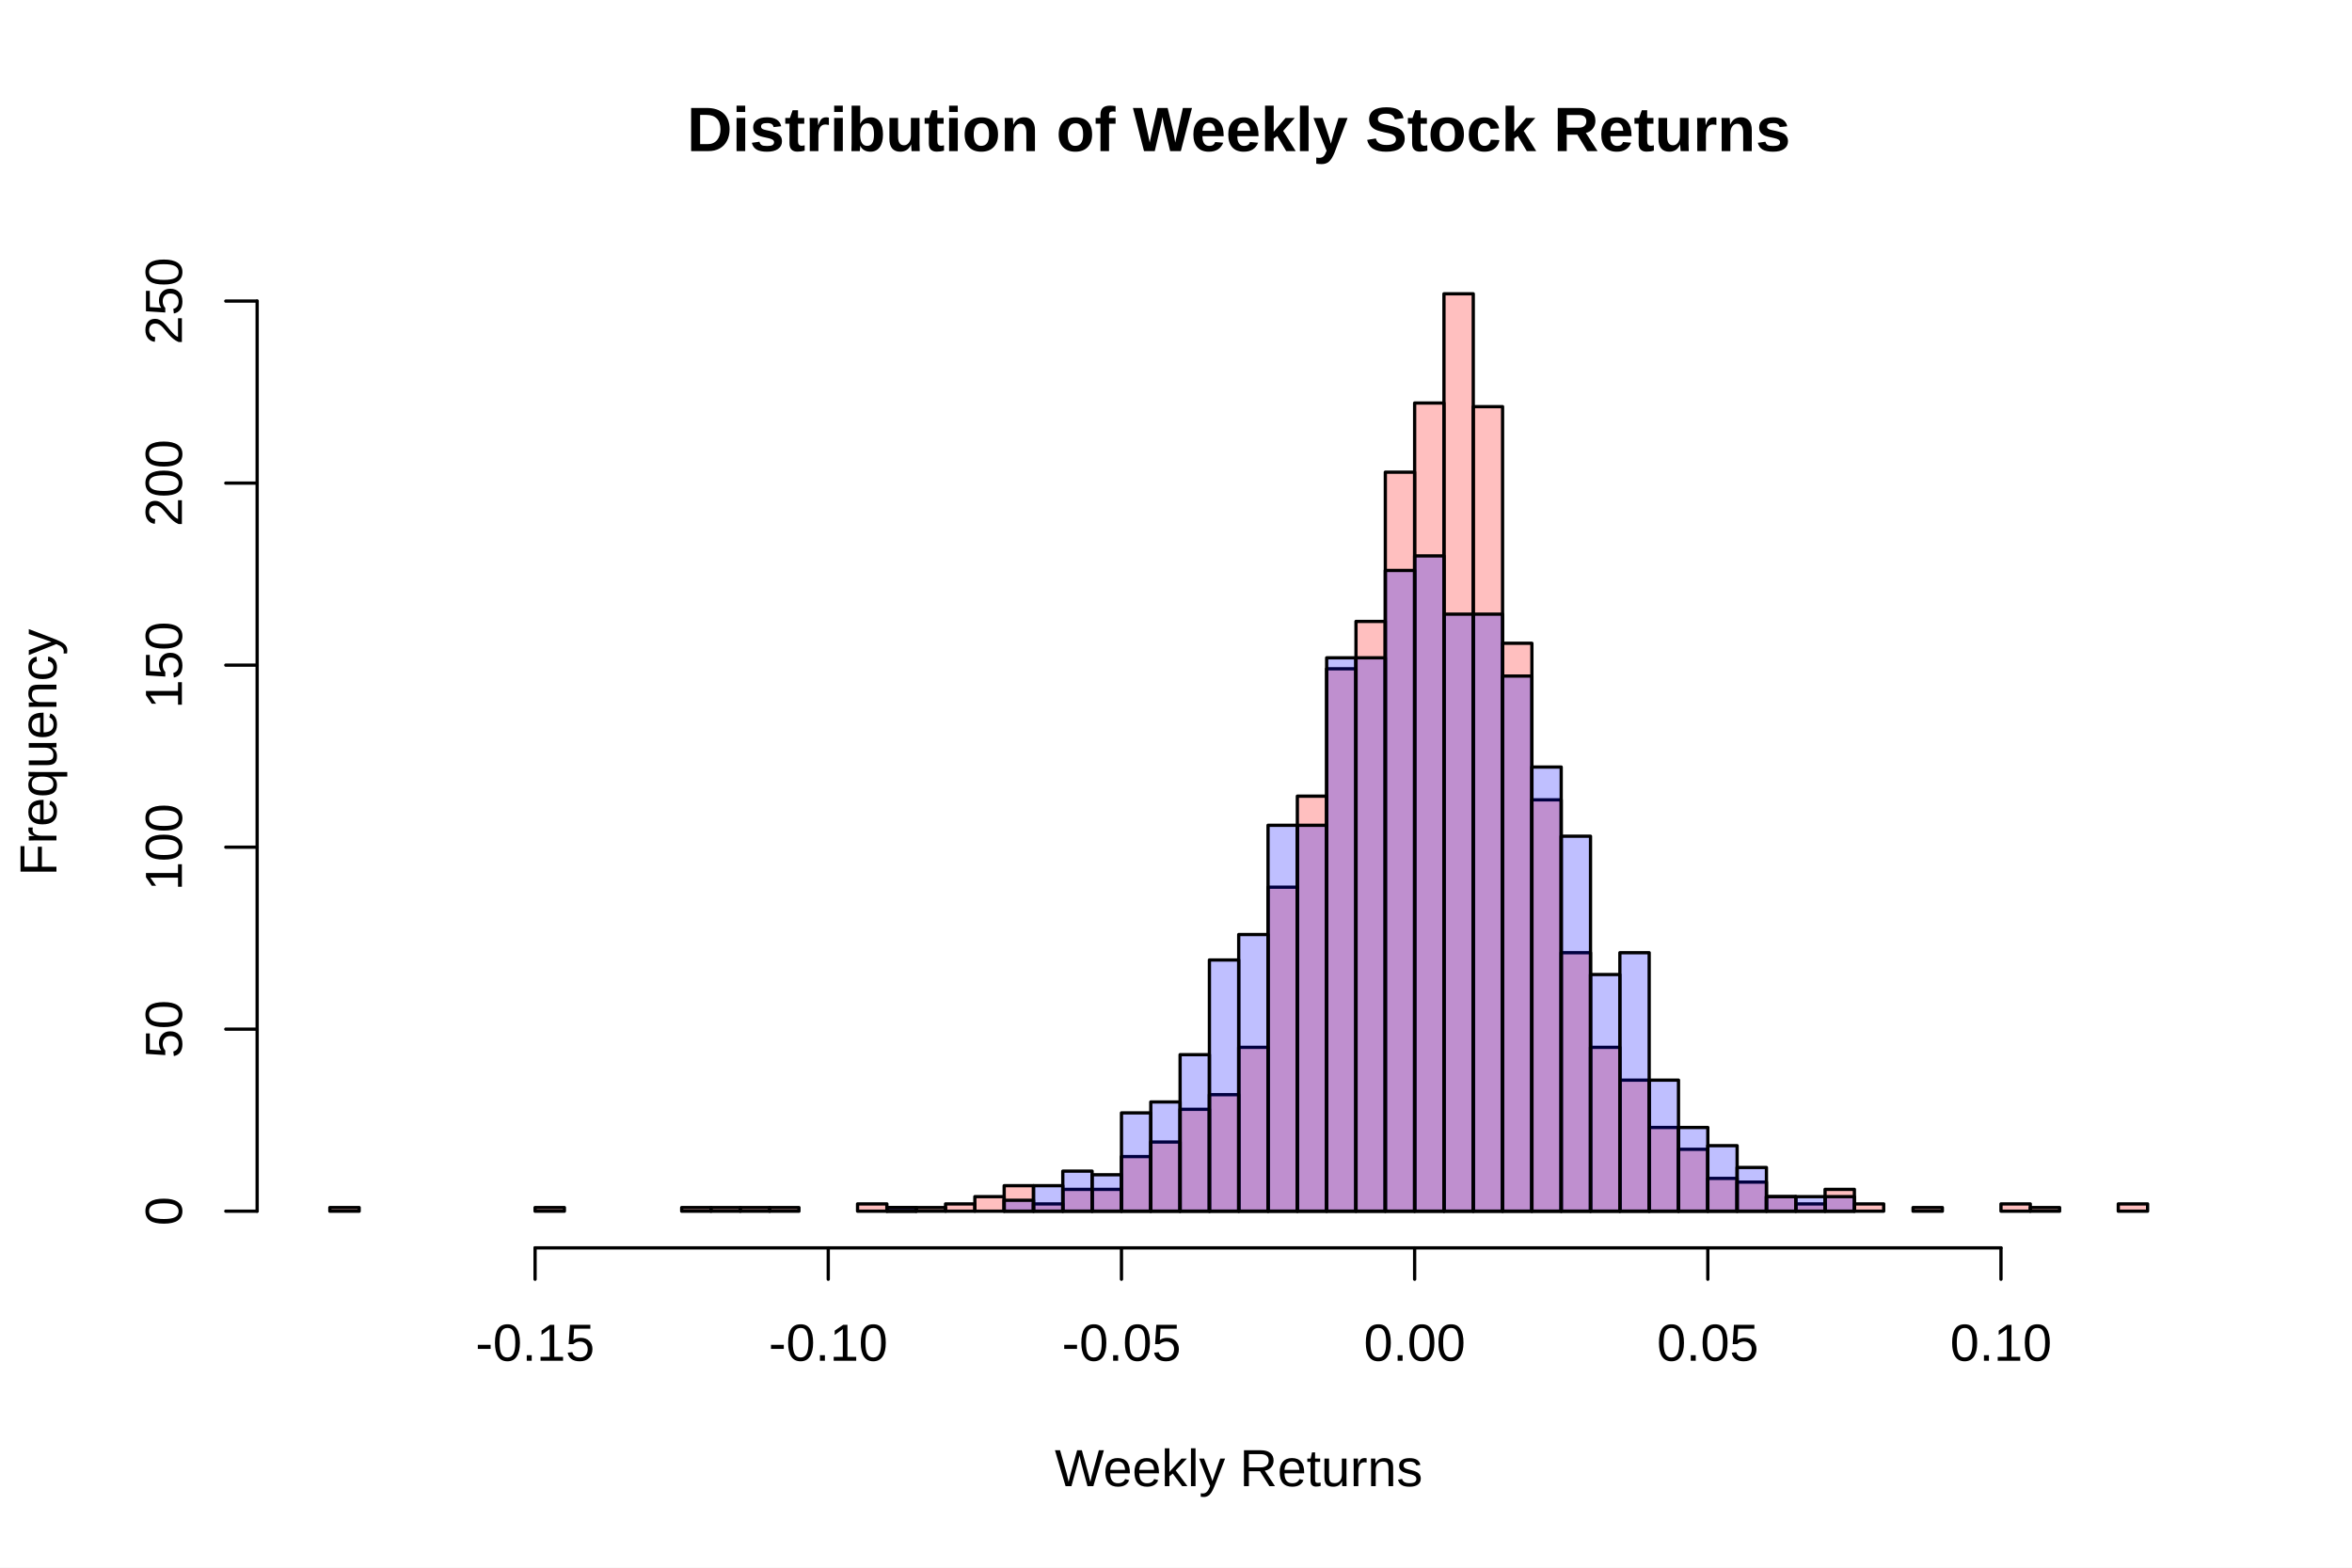
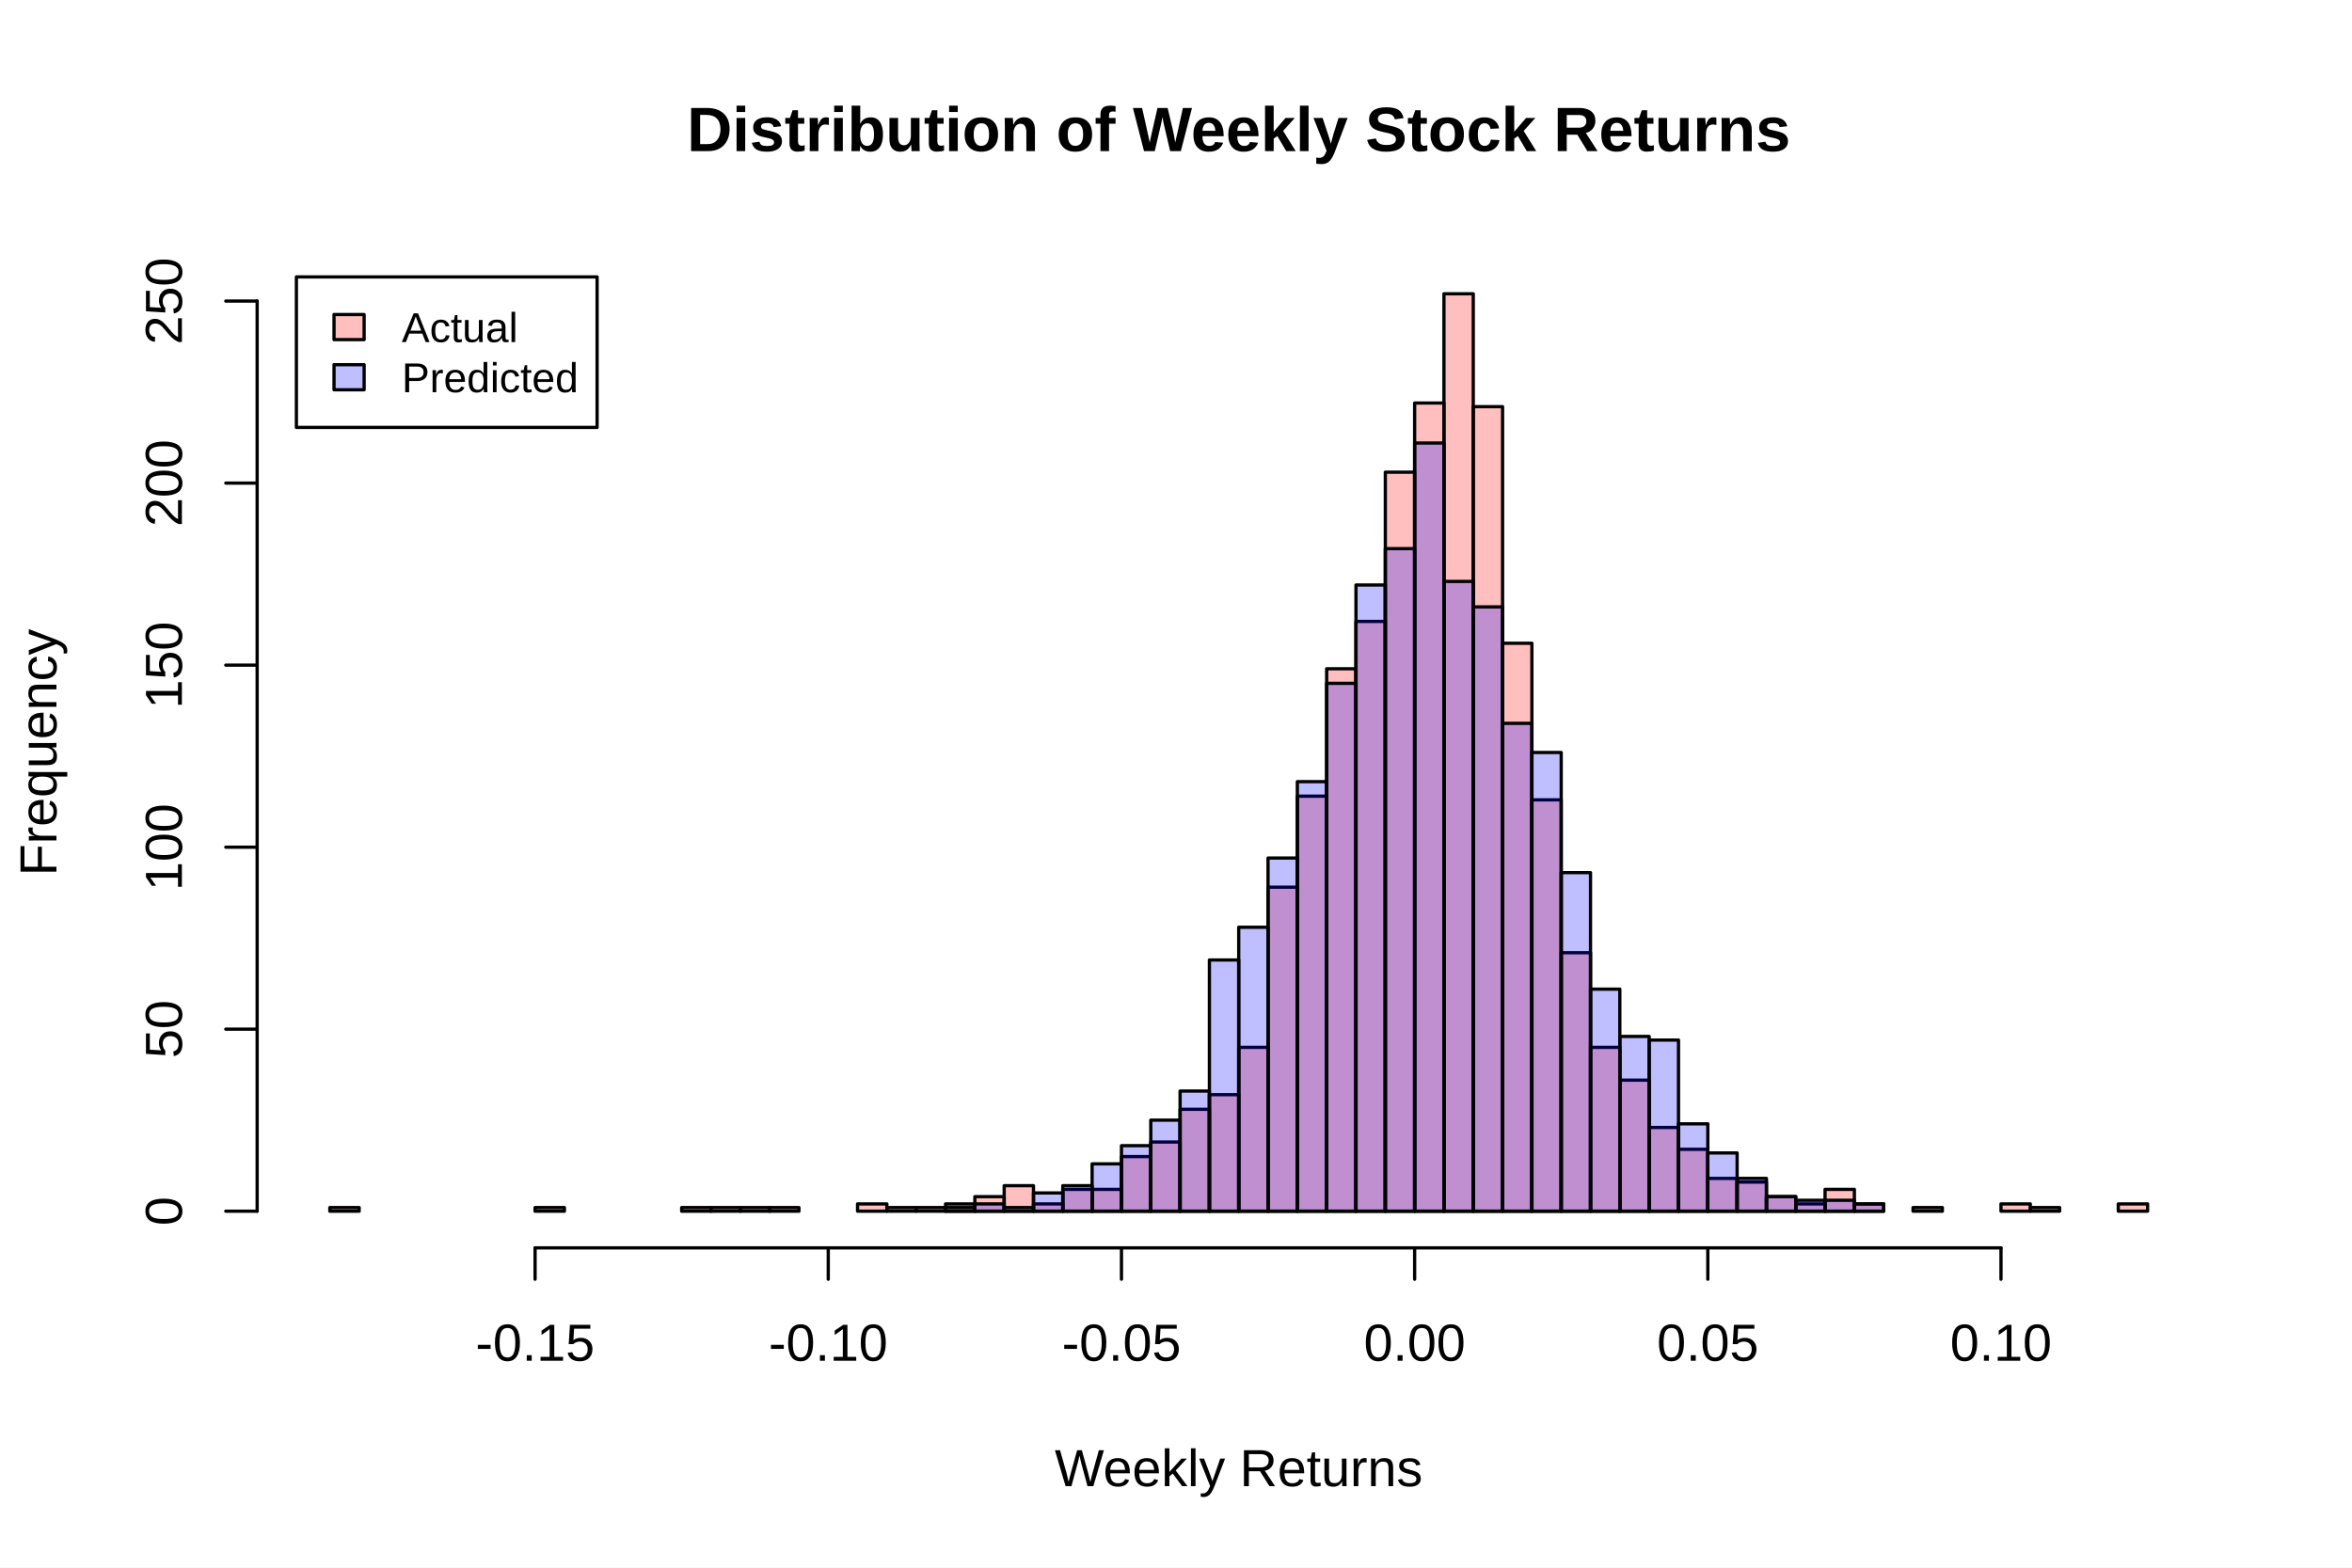
<svg xmlns="http://www.w3.org/2000/svg" class="svglite" width="540.00pt" height="360.00pt" viewBox="0 0 540.00 360.00">
  <defs>
    <style type="text/css">
    .svglite line, .svglite polyline, .svglite polygon, .svglite path, .svglite rect, .svglite circle {
      fill: none;
      stroke: #000000;
      stroke-linecap: round;
      stroke-linejoin: round;
      stroke-miterlimit: 10.00;
    }
    .svglite text {
      white-space: pre;
    }
  </style>
  </defs>
  <rect width="100%" height="100%" style="stroke: none; fill: #FFFFFF;" />
  <defs>
    <clipPath id="cpMC4wMHw1NDAuMDB8MC4wMHwzNjAuMDA=">
      <rect x="0.00" y="0.00" width="540.00" height="360.00" />
    </clipPath>
  </defs>
  <g clip-path="url(#cpMC4wMHw1NDAuMDB8MC4wMHwzNjAuMDA=)">
    <text x="284.40" y="34.70" text-anchor="middle" style="font-size: 14.40px; font-weight: bold; font-family: &quot;Arial&quot;;" textLength="253.51px" lengthAdjust="spacingAndGlyphs">Distribution of Weekly Stock Returns</text>
    <text x="284.40" y="341.28" text-anchor="middle" style="font-size: 12.00px; font-family: &quot;Arial&quot;;" textLength="84.69px" lengthAdjust="spacingAndGlyphs">Weekly Returns</text>
    <text transform="translate(12.96,172.80) rotate(-90)" text-anchor="middle" style="font-size: 12.00px; font-family: &quot;Arial&quot;;" textLength="56.69px" lengthAdjust="spacingAndGlyphs">Frequency</text>
    <line x1="122.85" y1="286.56" x2="459.41" y2="286.56" style="stroke-width: 0.75;" />
    <line x1="122.85" y1="286.56" x2="122.85" y2="293.76" style="stroke-width: 0.75;" />
    <line x1="190.16" y1="286.56" x2="190.16" y2="293.76" style="stroke-width: 0.75;" />
    <line x1="257.48" y1="286.56" x2="257.48" y2="293.76" style="stroke-width: 0.75;" />
    <line x1="324.79" y1="286.56" x2="324.79" y2="293.76" style="stroke-width: 0.75;" />
    <line x1="392.10" y1="286.56" x2="392.10" y2="293.76" style="stroke-width: 0.75;" />
    <line x1="459.41" y1="286.56" x2="459.41" y2="293.76" style="stroke-width: 0.75;" />
    <text x="122.85" y="312.48" text-anchor="middle" style="font-size: 12.00px; font-family: &quot;Arial&quot;;" textLength="27.35px" lengthAdjust="spacingAndGlyphs">-0.15</text>
    <text x="190.16" y="312.48" text-anchor="middle" style="font-size: 12.00px; font-family: &quot;Arial&quot;;" textLength="27.35px" lengthAdjust="spacingAndGlyphs">-0.10</text>
    <text x="257.48" y="312.48" text-anchor="middle" style="font-size: 12.00px; font-family: &quot;Arial&quot;;" textLength="27.35px" lengthAdjust="spacingAndGlyphs">-0.05</text>
    <text x="324.79" y="312.48" text-anchor="middle" style="font-size: 12.00px; font-family: &quot;Arial&quot;;" textLength="23.36px" lengthAdjust="spacingAndGlyphs">0.00</text>
    <text x="392.10" y="312.48" text-anchor="middle" style="font-size: 12.00px; font-family: &quot;Arial&quot;;" textLength="23.36px" lengthAdjust="spacingAndGlyphs">0.05</text>
    <text x="459.41" y="312.48" text-anchor="middle" style="font-size: 12.00px; font-family: &quot;Arial&quot;;" textLength="23.36px" lengthAdjust="spacingAndGlyphs">0.10</text>
    <line x1="59.04" y1="278.13" x2="59.04" y2="69.14" style="stroke-width: 0.75;" />
    <line x1="59.04" y1="278.13" x2="51.84" y2="278.13" style="stroke-width: 0.75;" />
    <line x1="59.04" y1="236.33" x2="51.84" y2="236.33" style="stroke-width: 0.75;" />
    <line x1="59.04" y1="194.54" x2="51.84" y2="194.54" style="stroke-width: 0.75;" />
    <line x1="59.04" y1="152.74" x2="51.84" y2="152.74" style="stroke-width: 0.75;" />
    <line x1="59.04" y1="110.94" x2="51.84" y2="110.94" style="stroke-width: 0.75;" />
    <line x1="59.04" y1="69.14" x2="51.84" y2="69.14" style="stroke-width: 0.75;" />
    <text transform="translate(41.76,278.13) rotate(-90)" text-anchor="middle" style="font-size: 12.00px; font-family: &quot;Arial&quot;;" textLength="6.67px" lengthAdjust="spacingAndGlyphs">0</text>
    <text transform="translate(41.76,236.33) rotate(-90)" text-anchor="middle" style="font-size: 12.00px; font-family: &quot;Arial&quot;;" textLength="13.35px" lengthAdjust="spacingAndGlyphs">50</text>
    <text transform="translate(41.76,194.54) rotate(-90)" text-anchor="middle" style="font-size: 12.00px; font-family: &quot;Arial&quot;;" textLength="20.02px" lengthAdjust="spacingAndGlyphs">100</text>
    <text transform="translate(41.76,152.74) rotate(-90)" text-anchor="middle" style="font-size: 12.00px; font-family: &quot;Arial&quot;;" textLength="20.02px" lengthAdjust="spacingAndGlyphs">150</text>
    <text transform="translate(41.76,110.94) rotate(-90)" text-anchor="middle" style="font-size: 12.00px; font-family: &quot;Arial&quot;;" textLength="20.02px" lengthAdjust="spacingAndGlyphs">200</text>
    <text transform="translate(41.76,69.14) rotate(-90)" text-anchor="middle" style="font-size: 12.00px; font-family: &quot;Arial&quot;;" textLength="20.02px" lengthAdjust="spacingAndGlyphs">250</text>
  </g>
  <defs>
    <clipPath id="cpNTkuMDR8NTA5Ljc2fDU5LjA0fDI4Ni41Ng==">
      <rect x="59.04" y="59.04" width="450.72" height="227.52" />
    </clipPath>
  </defs>
  <g clip-path="url(#cpNTkuMDR8NTA5Ljc2fDU5LjA0fDI4Ni41Ng==)">
    <rect x="75.73" y="277.30" width="6.73" height="0.84" style="stroke-width: 0.75; fill: #FF0000; fill-opacity: 0.25;" />
    <rect x="82.46" y="278.13" width="6.73" height="0.00" style="stroke-width: 0.75; fill: #FF0000; fill-opacity: 0.25;" />
    <rect x="89.20" y="278.13" width="6.73" height="0.00" style="stroke-width: 0.75; fill: #FF0000; fill-opacity: 0.25;" />
    <rect x="95.93" y="278.13" width="6.73" height="0.00" style="stroke-width: 0.75; fill: #FF0000; fill-opacity: 0.25;" />
    <rect x="102.66" y="278.13" width="6.73" height="0.00" style="stroke-width: 0.75; fill: #FF0000; fill-opacity: 0.25;" />
    <rect x="109.39" y="278.13" width="6.73" height="0.00" style="stroke-width: 0.75; fill: #FF0000; fill-opacity: 0.25;" />
    <rect x="116.12" y="278.13" width="6.73" height="0.00" style="stroke-width: 0.75; fill: #FF0000; fill-opacity: 0.25;" />
    <rect x="122.85" y="277.30" width="6.73" height="0.84" style="stroke-width: 0.75; fill: #FF0000; fill-opacity: 0.25;" />
    <rect x="129.58" y="278.13" width="6.73" height="0.00" style="stroke-width: 0.75; fill: #FF0000; fill-opacity: 0.25;" />
    <rect x="136.31" y="278.13" width="6.73" height="0.00" style="stroke-width: 0.75; fill: #FF0000; fill-opacity: 0.25;" />
    <rect x="143.05" y="278.13" width="6.73" height="0.00" style="stroke-width: 0.75; fill: #FF0000; fill-opacity: 0.25;" />
    <rect x="149.78" y="278.13" width="6.73" height="0.00" style="stroke-width: 0.75; fill: #FF0000; fill-opacity: 0.25;" />
    <rect x="156.51" y="277.30" width="6.73" height="0.84" style="stroke-width: 0.75; fill: #FF0000; fill-opacity: 0.25;" />
    <rect x="163.24" y="277.30" width="6.73" height="0.84" style="stroke-width: 0.75; fill: #FF0000; fill-opacity: 0.25;" />
    <rect x="169.97" y="277.30" width="6.73" height="0.84" style="stroke-width: 0.75; fill: #FF0000; fill-opacity: 0.25;" />
    <rect x="176.70" y="277.30" width="6.73" height="0.84" style="stroke-width: 0.75; fill: #FF0000; fill-opacity: 0.25;" />
    <rect x="183.43" y="278.13" width="6.73" height="0.00" style="stroke-width: 0.75; fill: #FF0000; fill-opacity: 0.25;" />
    <rect x="190.16" y="278.13" width="6.73" height="0.00" style="stroke-width: 0.75; fill: #FF0000; fill-opacity: 0.25;" />
    <rect x="196.89" y="276.46" width="6.73" height="1.67" style="stroke-width: 0.75; fill: #FF0000; fill-opacity: 0.25;" />
    <rect x="203.63" y="277.30" width="6.73" height="0.84" style="stroke-width: 0.75; fill: #FF0000; fill-opacity: 0.25;" />
    <rect x="210.36" y="277.30" width="6.73" height="0.84" style="stroke-width: 0.75; fill: #FF0000; fill-opacity: 0.25;" />
    <rect x="217.09" y="276.46" width="6.73" height="1.67" style="stroke-width: 0.75; fill: #FF0000; fill-opacity: 0.25;" />
    <rect x="223.82" y="274.79" width="6.73" height="3.34" style="stroke-width: 0.75; fill: #FF0000; fill-opacity: 0.25;" />
    <rect x="230.55" y="272.28" width="6.73" height="5.85" style="stroke-width: 0.75; fill: #FF0000; fill-opacity: 0.25;" />
    <rect x="237.28" y="276.46" width="6.73" height="1.67" style="stroke-width: 0.75; fill: #FF0000; fill-opacity: 0.25;" />
    <rect x="244.01" y="273.12" width="6.73" height="5.02" style="stroke-width: 0.75; fill: #FF0000; fill-opacity: 0.25;" />
    <rect x="250.74" y="273.12" width="6.73" height="5.02" style="stroke-width: 0.75; fill: #FF0000; fill-opacity: 0.25;" />
    <rect x="257.48" y="265.59" width="6.73" height="12.54" style="stroke-width: 0.75; fill: #FF0000; fill-opacity: 0.25;" />
    <rect x="264.21" y="262.25" width="6.73" height="15.88" style="stroke-width: 0.75; fill: #FF0000; fill-opacity: 0.25;" />
    <rect x="270.94" y="254.73" width="6.73" height="23.41" style="stroke-width: 0.75; fill: #FF0000; fill-opacity: 0.25;" />
    <rect x="277.67" y="251.38" width="6.73" height="26.75" style="stroke-width: 0.75; fill: #FF0000; fill-opacity: 0.25;" />
    <rect x="284.40" y="240.51" width="6.73" height="37.62" style="stroke-width: 0.75; fill: #FF0000; fill-opacity: 0.25;" />
    <rect x="291.13" y="203.73" width="6.73" height="74.40" style="stroke-width: 0.75; fill: #FF0000; fill-opacity: 0.25;" />
    <rect x="297.86" y="182.83" width="6.73" height="95.30" style="stroke-width: 0.75; fill: #FF0000; fill-opacity: 0.25;" />
    <rect x="304.59" y="153.57" width="6.73" height="124.56" style="stroke-width: 0.75; fill: #FF0000; fill-opacity: 0.25;" />
    <rect x="311.32" y="142.70" width="6.73" height="135.43" style="stroke-width: 0.75; fill: #FF0000; fill-opacity: 0.25;" />
    <rect x="318.06" y="108.43" width="6.73" height="169.70" style="stroke-width: 0.75; fill: #FF0000; fill-opacity: 0.25;" />
    <rect x="324.79" y="92.55" width="6.73" height="185.59" style="stroke-width: 0.75; fill: #FF0000; fill-opacity: 0.25;" />
    <rect x="331.52" y="67.47" width="6.73" height="210.67" style="stroke-width: 0.75; fill: #FF0000; fill-opacity: 0.25;" />
    <rect x="338.25" y="93.38" width="6.73" height="184.75" style="stroke-width: 0.75; fill: #FF0000; fill-opacity: 0.25;" />
    <rect x="344.98" y="147.72" width="6.73" height="130.41" style="stroke-width: 0.75; fill: #FF0000; fill-opacity: 0.25;" />
    <rect x="351.71" y="183.67" width="6.73" height="94.47" style="stroke-width: 0.75; fill: #FF0000; fill-opacity: 0.25;" />
    <rect x="358.44" y="218.78" width="6.73" height="59.35" style="stroke-width: 0.75; fill: #FF0000; fill-opacity: 0.25;" />
    <rect x="365.17" y="240.51" width="6.73" height="37.62" style="stroke-width: 0.75; fill: #FF0000; fill-opacity: 0.25;" />
    <rect x="371.91" y="248.04" width="6.73" height="30.10" style="stroke-width: 0.75; fill: #FF0000; fill-opacity: 0.25;" />
    <rect x="378.64" y="258.91" width="6.73" height="19.23" style="stroke-width: 0.75; fill: #FF0000; fill-opacity: 0.25;" />
    <rect x="385.37" y="263.92" width="6.73" height="14.21" style="stroke-width: 0.75; fill: #FF0000; fill-opacity: 0.25;" />
    <rect x="392.10" y="270.61" width="6.73" height="7.52" style="stroke-width: 0.75; fill: #FF0000; fill-opacity: 0.25;" />
    <rect x="398.83" y="271.45" width="6.73" height="6.69" style="stroke-width: 0.75; fill: #FF0000; fill-opacity: 0.25;" />
    <rect x="405.56" y="274.79" width="6.73" height="3.34" style="stroke-width: 0.75; fill: #FF0000; fill-opacity: 0.25;" />
    <rect x="412.29" y="276.46" width="6.73" height="1.67" style="stroke-width: 0.75; fill: #FF0000; fill-opacity: 0.25;" />
    <rect x="419.02" y="273.12" width="6.73" height="5.02" style="stroke-width: 0.75; fill: #FF0000; fill-opacity: 0.25;" />
    <rect x="425.75" y="276.46" width="6.73" height="1.67" style="stroke-width: 0.75; fill: #FF0000; fill-opacity: 0.25;" />
    <rect x="432.49" y="278.13" width="6.73" height="0.00" style="stroke-width: 0.75; fill: #FF0000; fill-opacity: 0.25;" />
    <rect x="439.22" y="277.30" width="6.73" height="0.84" style="stroke-width: 0.75; fill: #FF0000; fill-opacity: 0.25;" />
    <rect x="445.95" y="278.13" width="6.73" height="0.00" style="stroke-width: 0.75; fill: #FF0000; fill-opacity: 0.25;" />
    <rect x="452.68" y="278.13" width="6.73" height="0.00" style="stroke-width: 0.75; fill: #FF0000; fill-opacity: 0.25;" />
    <rect x="459.41" y="276.46" width="6.73" height="1.67" style="stroke-width: 0.75; fill: #FF0000; fill-opacity: 0.25;" />
    <rect x="466.14" y="277.30" width="6.73" height="0.84" style="stroke-width: 0.75; fill: #FF0000; fill-opacity: 0.25;" />
    <rect x="472.87" y="278.13" width="6.73" height="0.00" style="stroke-width: 0.75; fill: #FF0000; fill-opacity: 0.25;" />
    <rect x="479.60" y="278.13" width="6.73" height="0.00" style="stroke-width: 0.75; fill: #FF0000; fill-opacity: 0.25;" />
    <rect x="486.34" y="276.46" width="6.73" height="1.67" style="stroke-width: 0.75; fill: #FF0000; fill-opacity: 0.25;" />
-     <rect x="203.63" y="277.30" width="6.73" height="0.84" style="stroke-width: 0.75; fill: #0000FF; fill-opacity: 0.25;" />
-     <rect x="210.36" y="278.13" width="6.73" height="0.00" style="stroke-width: 0.75; fill: #0000FF; fill-opacity: 0.25;" />
-     <rect x="217.09" y="278.13" width="6.73" height="0.00" style="stroke-width: 0.75; fill: #0000FF; fill-opacity: 0.25;" />
-     <rect x="223.82" y="278.13" width="6.73" height="0.00" style="stroke-width: 0.75; fill: #0000FF; fill-opacity: 0.25;" />
-     <rect x="230.55" y="275.63" width="6.73" height="2.51" style="stroke-width: 0.75; fill: #0000FF; fill-opacity: 0.25;" />
-     <rect x="237.28" y="272.28" width="6.73" height="5.85" style="stroke-width: 0.75; fill: #0000FF; fill-opacity: 0.25;" />
-     <rect x="244.01" y="268.94" width="6.73" height="9.20" style="stroke-width: 0.75; fill: #0000FF; fill-opacity: 0.25;" />
-     <rect x="250.74" y="269.77" width="6.73" height="8.36" style="stroke-width: 0.75; fill: #0000FF; fill-opacity: 0.25;" />
-     <rect x="257.48" y="255.56" width="6.73" height="22.57" style="stroke-width: 0.75; fill: #0000FF; fill-opacity: 0.25;" />
-     <rect x="264.21" y="253.05" width="6.73" height="25.08" style="stroke-width: 0.75; fill: #0000FF; fill-opacity: 0.25;" />
-     <rect x="270.94" y="242.19" width="6.73" height="35.95" style="stroke-width: 0.75; fill: #0000FF; fill-opacity: 0.25;" />
+     <rect x="217.09" y="277.30" width="6.73" height="0.84" style="stroke-width: 0.75; fill: #0000FF; fill-opacity: 0.25;" />
+     <rect x="223.82" y="276.46" width="6.73" height="1.67" style="stroke-width: 0.75; fill: #0000FF; fill-opacity: 0.25;" />
+     <rect x="230.55" y="277.30" width="6.73" height="0.84" style="stroke-width: 0.75; fill: #0000FF; fill-opacity: 0.25;" />
+     <rect x="237.28" y="273.95" width="6.73" height="4.18" style="stroke-width: 0.75; fill: #0000FF; fill-opacity: 0.25;" />
+     <rect x="244.01" y="272.28" width="6.73" height="5.85" style="stroke-width: 0.75; fill: #0000FF; fill-opacity: 0.25;" />
+     <rect x="250.74" y="267.27" width="6.73" height="10.87" style="stroke-width: 0.75; fill: #0000FF; fill-opacity: 0.25;" />
+     <rect x="257.48" y="263.09" width="6.73" height="15.05" style="stroke-width: 0.75; fill: #0000FF; fill-opacity: 0.25;" />
+     <rect x="264.21" y="257.23" width="6.73" height="20.90" style="stroke-width: 0.75; fill: #0000FF; fill-opacity: 0.25;" />
+     <rect x="270.94" y="250.55" width="6.73" height="27.59" style="stroke-width: 0.75; fill: #0000FF; fill-opacity: 0.25;" />
    <rect x="277.67" y="220.45" width="6.73" height="57.68" style="stroke-width: 0.75; fill: #0000FF; fill-opacity: 0.25;" />
-     <rect x="284.40" y="214.60" width="6.73" height="63.53" style="stroke-width: 0.75; fill: #0000FF; fill-opacity: 0.25;" />
-     <rect x="291.13" y="189.52" width="6.73" height="88.61" style="stroke-width: 0.75; fill: #0000FF; fill-opacity: 0.25;" />
-     <rect x="297.86" y="189.52" width="6.73" height="88.61" style="stroke-width: 0.75; fill: #0000FF; fill-opacity: 0.25;" />
-     <rect x="304.59" y="151.06" width="6.73" height="127.07" style="stroke-width: 0.75; fill: #0000FF; fill-opacity: 0.25;" />
-     <rect x="311.32" y="151.06" width="6.73" height="127.07" style="stroke-width: 0.75; fill: #0000FF; fill-opacity: 0.25;" />
-     <rect x="318.06" y="131.00" width="6.73" height="147.13" style="stroke-width: 0.75; fill: #0000FF; fill-opacity: 0.25;" />
-     <rect x="324.79" y="127.66" width="6.73" height="150.48" style="stroke-width: 0.75; fill: #0000FF; fill-opacity: 0.25;" />
-     <rect x="331.52" y="141.03" width="6.73" height="137.10" style="stroke-width: 0.75; fill: #0000FF; fill-opacity: 0.25;" />
-     <rect x="338.25" y="141.03" width="6.73" height="137.10" style="stroke-width: 0.75; fill: #0000FF; fill-opacity: 0.25;" />
-     <rect x="344.98" y="155.24" width="6.73" height="122.89" style="stroke-width: 0.75; fill: #0000FF; fill-opacity: 0.25;" />
-     <rect x="351.71" y="176.14" width="6.73" height="101.99" style="stroke-width: 0.75; fill: #0000FF; fill-opacity: 0.25;" />
-     <rect x="358.44" y="192.03" width="6.73" height="86.11" style="stroke-width: 0.75; fill: #0000FF; fill-opacity: 0.25;" />
-     <rect x="365.17" y="223.79" width="6.73" height="54.34" style="stroke-width: 0.75; fill: #0000FF; fill-opacity: 0.25;" />
-     <rect x="371.91" y="218.78" width="6.73" height="59.35" style="stroke-width: 0.75; fill: #0000FF; fill-opacity: 0.25;" />
-     <rect x="378.64" y="248.04" width="6.73" height="30.10" style="stroke-width: 0.75; fill: #0000FF; fill-opacity: 0.25;" />
-     <rect x="385.37" y="258.91" width="6.73" height="19.23" style="stroke-width: 0.75; fill: #0000FF; fill-opacity: 0.25;" />
-     <rect x="392.10" y="263.09" width="6.73" height="15.05" style="stroke-width: 0.75; fill: #0000FF; fill-opacity: 0.25;" />
-     <rect x="398.83" y="268.10" width="6.73" height="10.03" style="stroke-width: 0.75; fill: #0000FF; fill-opacity: 0.25;" />
+     <rect x="284.40" y="212.93" width="6.73" height="65.21" style="stroke-width: 0.75; fill: #0000FF; fill-opacity: 0.25;" />
+     <rect x="291.13" y="197.04" width="6.73" height="81.09" style="stroke-width: 0.75; fill: #0000FF; fill-opacity: 0.25;" />
+     <rect x="297.86" y="179.49" width="6.73" height="98.65" style="stroke-width: 0.75; fill: #0000FF; fill-opacity: 0.25;" />
+     <rect x="304.59" y="156.92" width="6.73" height="121.22" style="stroke-width: 0.75; fill: #0000FF; fill-opacity: 0.25;" />
+     <rect x="311.32" y="134.34" width="6.73" height="143.79" style="stroke-width: 0.75; fill: #0000FF; fill-opacity: 0.25;" />
+     <rect x="318.06" y="125.99" width="6.73" height="152.15" style="stroke-width: 0.75; fill: #0000FF; fill-opacity: 0.25;" />
+     <rect x="324.79" y="101.74" width="6.73" height="176.39" style="stroke-width: 0.75; fill: #0000FF; fill-opacity: 0.25;" />
+     <rect x="331.52" y="133.51" width="6.73" height="144.62" style="stroke-width: 0.75; fill: #0000FF; fill-opacity: 0.25;" />
+     <rect x="338.25" y="139.36" width="6.73" height="138.77" style="stroke-width: 0.75; fill: #0000FF; fill-opacity: 0.25;" />
+     <rect x="344.98" y="166.11" width="6.73" height="112.02" style="stroke-width: 0.75; fill: #0000FF; fill-opacity: 0.25;" />
+     <rect x="351.71" y="172.80" width="6.73" height="105.33" style="stroke-width: 0.75; fill: #0000FF; fill-opacity: 0.25;" />
+     <rect x="358.44" y="200.39" width="6.73" height="77.75" style="stroke-width: 0.75; fill: #0000FF; fill-opacity: 0.25;" />
+     <rect x="365.17" y="227.14" width="6.73" height="50.99" style="stroke-width: 0.75; fill: #0000FF; fill-opacity: 0.25;" />
+     <rect x="371.91" y="238.01" width="6.73" height="40.13" style="stroke-width: 0.75; fill: #0000FF; fill-opacity: 0.25;" />
+     <rect x="378.64" y="238.84" width="6.73" height="39.29" style="stroke-width: 0.75; fill: #0000FF; fill-opacity: 0.25;" />
+     <rect x="385.37" y="258.07" width="6.73" height="20.06" style="stroke-width: 0.75; fill: #0000FF; fill-opacity: 0.25;" />
+     <rect x="392.10" y="264.76" width="6.73" height="13.38" style="stroke-width: 0.75; fill: #0000FF; fill-opacity: 0.25;" />
+     <rect x="398.83" y="270.61" width="6.73" height="7.52" style="stroke-width: 0.75; fill: #0000FF; fill-opacity: 0.25;" />
    <rect x="405.56" y="274.79" width="6.73" height="3.34" style="stroke-width: 0.75; fill: #0000FF; fill-opacity: 0.25;" />
-     <rect x="412.29" y="274.79" width="6.73" height="3.34" style="stroke-width: 0.75; fill: #0000FF; fill-opacity: 0.25;" />
-     <rect x="419.02" y="274.79" width="6.73" height="3.34" style="stroke-width: 0.75; fill: #0000FF; fill-opacity: 0.25;" />
+     <rect x="412.29" y="275.63" width="6.73" height="2.51" style="stroke-width: 0.75; fill: #0000FF; fill-opacity: 0.25;" />
+     <rect x="419.02" y="275.63" width="6.73" height="2.51" style="stroke-width: 0.75; fill: #0000FF; fill-opacity: 0.25;" />
+     <rect x="425.75" y="276.46" width="6.73" height="1.67" style="stroke-width: 0.75; fill: #0000FF; fill-opacity: 0.25;" />
+     <rect x="68.05" y="63.59" width="69.04" height="34.56" style="stroke-width: 0.75; fill: #FFFFFF;" />
+     <rect x="76.69" y="72.23" width="6.91" height="5.76" style="stroke-width: 0.75; fill: #FF0000; fill-opacity: 0.25;" />
+     <rect x="76.69" y="83.75" width="6.91" height="5.76" style="stroke-width: 0.75; fill: #0000FF; fill-opacity: 0.25;" />
+     <text x="92.25" y="78.55" style="font-size: 9.60px; font-family: &quot;Arial&quot;;" textLength="26.66px" lengthAdjust="spacingAndGlyphs">Actual</text>
+     <text x="92.25" y="90.07" style="font-size: 9.60px; font-family: &quot;Arial&quot;;" textLength="40.53px" lengthAdjust="spacingAndGlyphs">Predicted</text>
  </g>
</svg>
